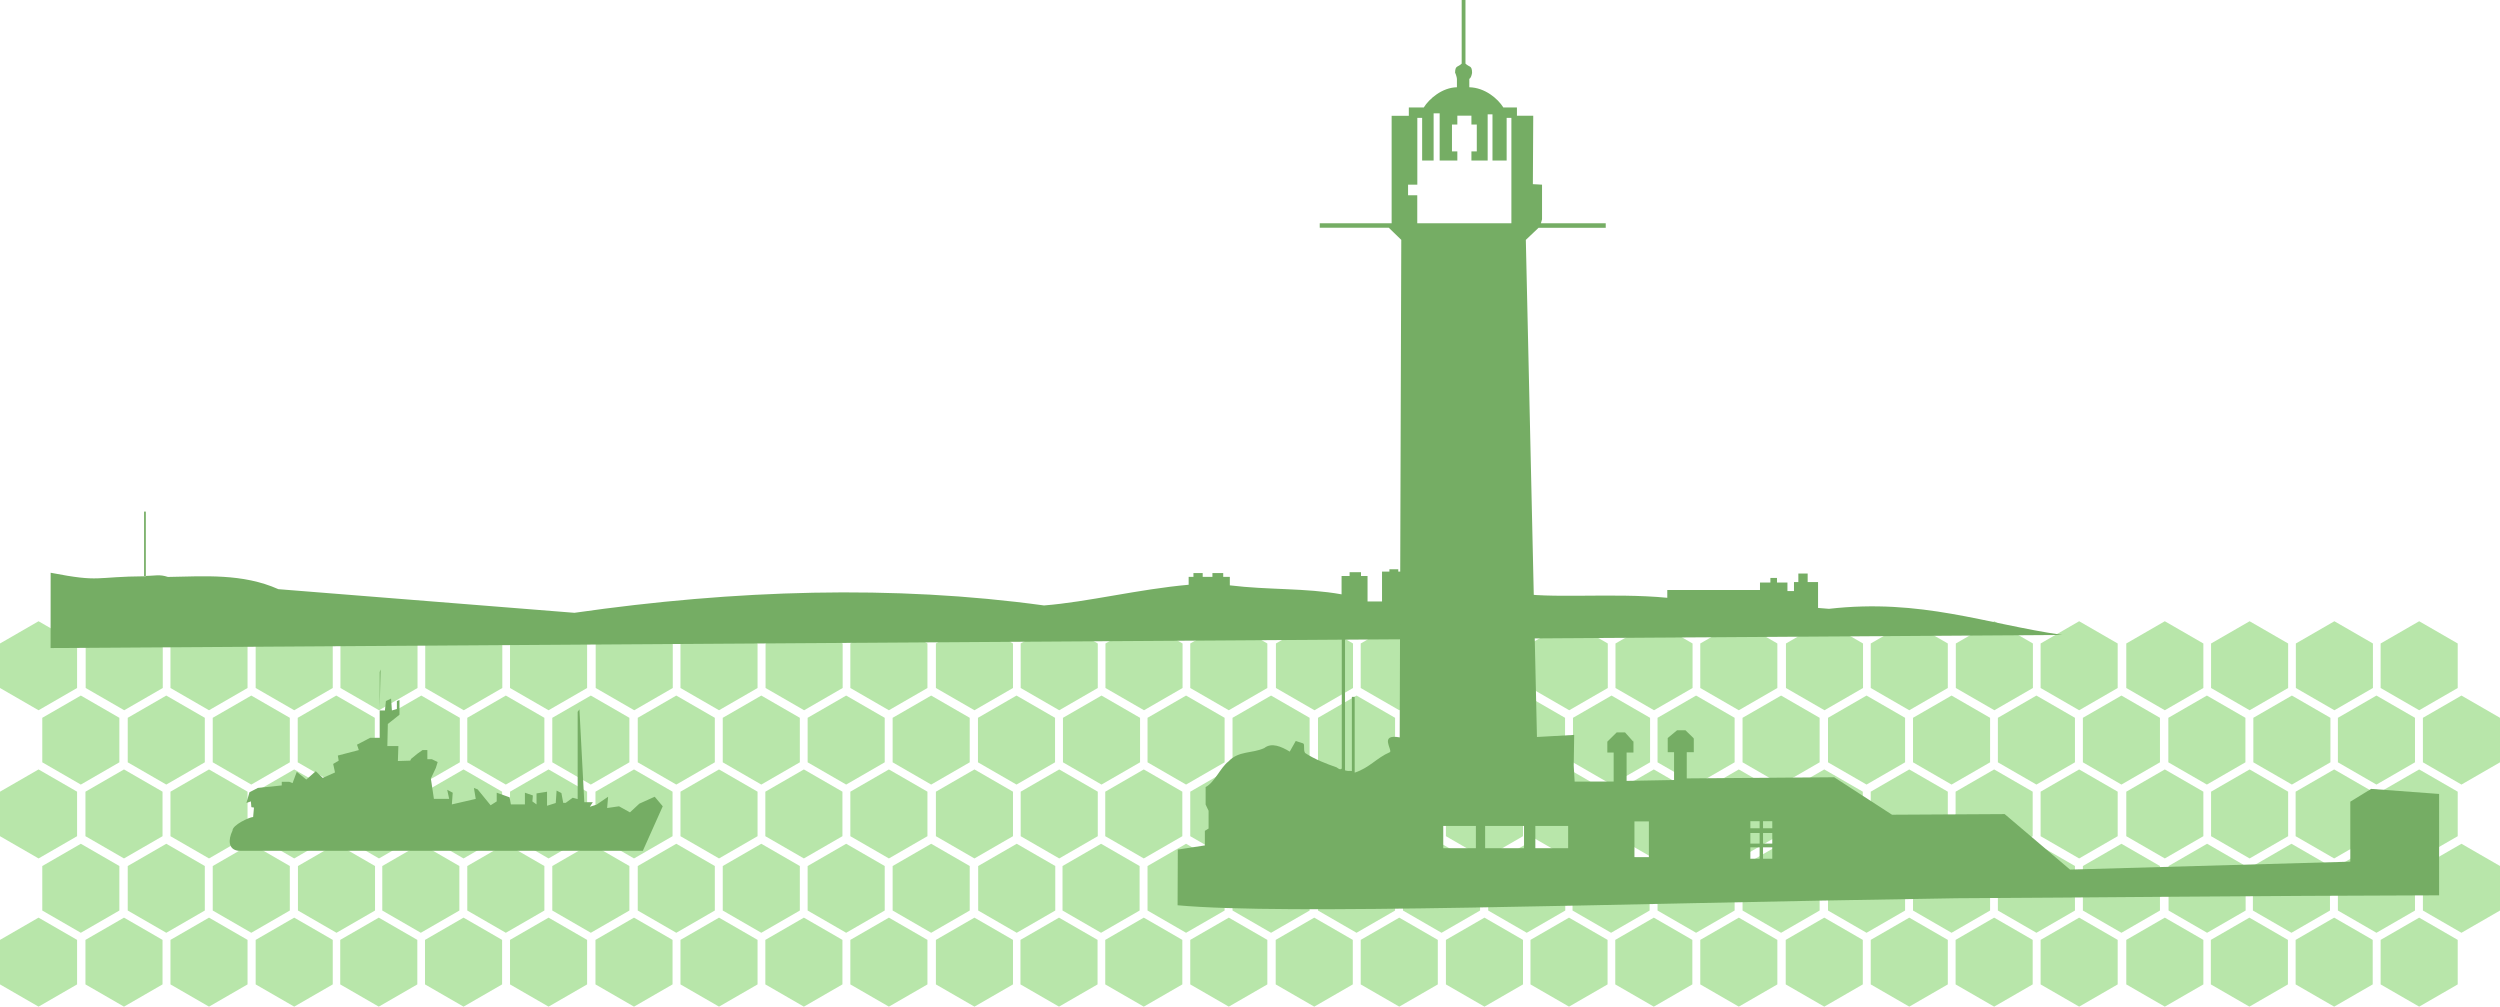
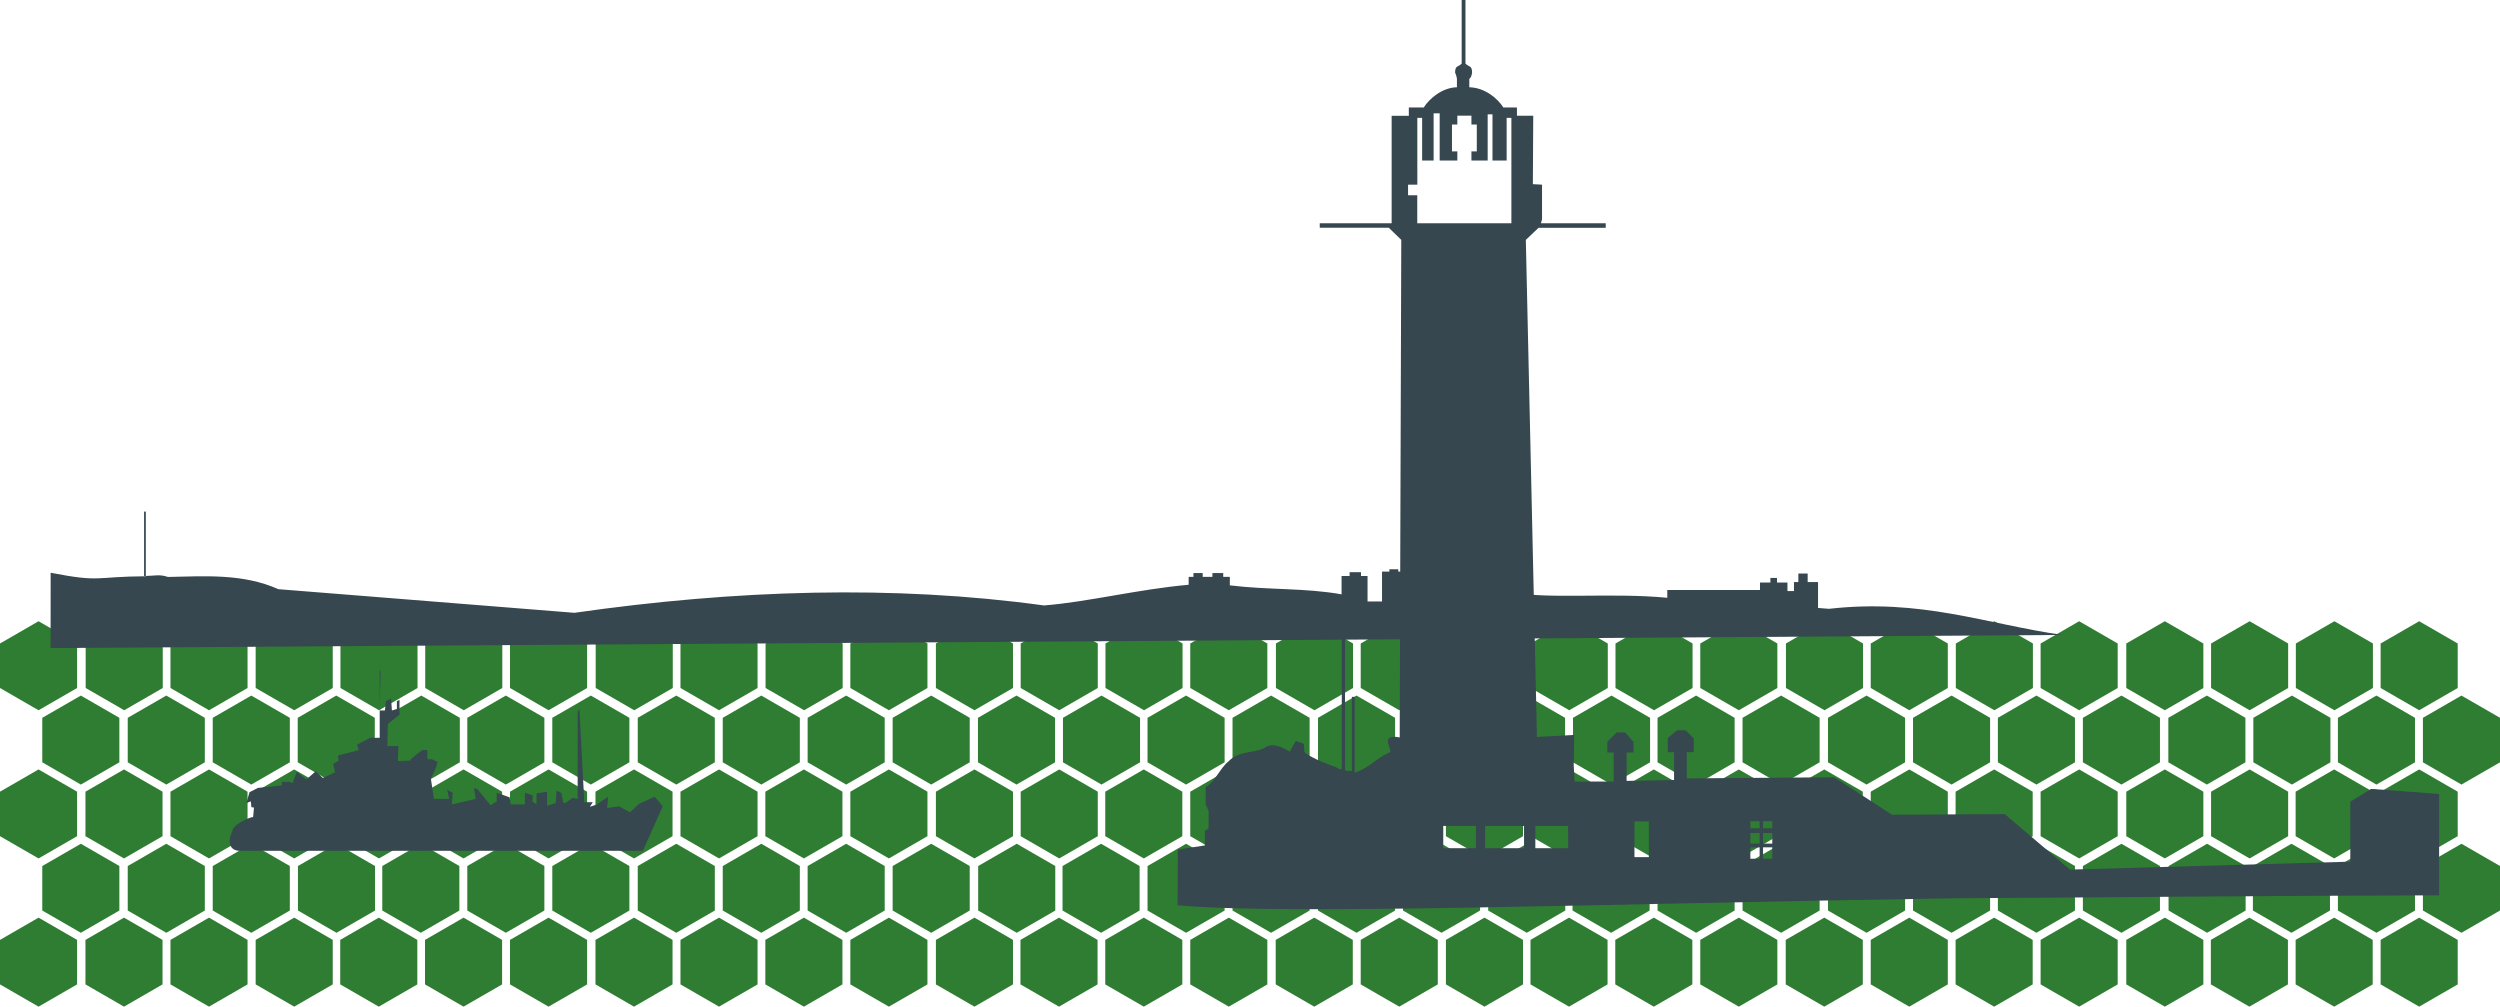
<svg xmlns="http://www.w3.org/2000/svg" viewBox="0 0 2009.86 809.29">
  <defs>
    <style>
      .cls-1 {
-         fill: #b8e6aa;
+         fill: #2f7d32;
      }

      .cls-2 {
-         fill: #75ad64;
+         fill: #36474f;
        fill-rule: evenodd;
      }
    </style>
  </defs>
  <g id="Слой_2" data-name="Слой 2">
    <g id="Слой_1-2" data-name="Слой 1">
      <polygon class="cls-1" points="61.97 553.11 61.97 517.33 30.99 499.44 0 517.33 0 553.11 30.99 571 61.97 553.11" />
      <polygon class="cls-1" points="95.96 612.86 95.96 577.08 64.98 559.19 33.99 577.08 33.99 612.86 64.98 630.75 95.96 612.86" />
      <polygon class="cls-1" points="61.97 672.25 61.97 636.47 30.99 618.58 0 636.47 0 672.25 30.99 690.14 61.97 672.25" />
      <polygon class="cls-1" points="61.97 791.4 61.97 755.62 30.99 737.73 0 755.62 0 791.4 30.99 809.29 61.97 791.4" />
      <polygon class="cls-1" points="95.96 732.01 95.96 696.23 64.98 678.34 33.99 696.23 33.99 732.01 64.98 749.9 95.96 732.01" />
      <polygon class="cls-1" points="130.85 553.11 130.85 517.33 99.86 499.44 68.88 517.33 68.88 553.11 99.86 571 130.85 553.11" />
      <polygon class="cls-1" points="199.01 553.11 199.01 517.33 168.03 499.44 137.04 517.33 137.04 553.11 168.03 571 199.01 553.11" />
      <polygon class="cls-1" points="233 612.86 233 577.08 202.02 559.19 171.03 577.08 171.03 612.86 202.02 630.75 233 612.86" />
      <polygon class="cls-1" points="164.66 612.86 164.66 577.08 133.68 559.19 102.69 577.08 102.69 612.86 133.68 630.75 164.66 612.86" />
      <polygon class="cls-1" points="130.67 672.25 130.67 636.47 99.68 618.58 68.7 636.47 68.7 672.25 99.68 690.14 130.67 672.25" />
      <polygon class="cls-1" points="199.01 672.25 199.01 636.47 168.03 618.58 137.04 636.47 137.04 672.25 168.03 690.14 199.01 672.25" />
      <polygon class="cls-1" points="199.01 791.4 199.01 755.62 168.03 737.73 137.04 755.62 137.04 791.4 168.03 809.29 199.01 791.4" />
      <polygon class="cls-1" points="164.66 732.01 164.66 696.23 133.68 678.34 102.69 696.23 102.69 732.01 133.68 749.9 164.66 732.01" />
      <polygon class="cls-1" points="233 732.01 233 696.23 202.02 678.34 171.03 696.23 171.03 732.01 202.02 749.9 233 732.01" />
      <polygon class="cls-1" points="130.67 791.4 130.67 755.62 99.68 737.73 68.7 755.62 68.7 791.4 99.68 809.29 130.67 791.4" />
      <polygon class="cls-1" points="335.67 553.11 335.67 517.33 304.69 499.44 273.7 517.33 273.7 553.11 304.69 571 335.67 553.11" />
      <polygon class="cls-1" points="267.51 553.11 267.51 517.33 236.53 499.44 205.54 517.33 205.54 553.11 236.53 571 267.51 553.11" />
      <polygon class="cls-1" points="403.83 553.11 403.83 517.33 372.85 499.44 341.86 517.33 341.86 553.11 372.85 571 403.83 553.11" />
      <polygon class="cls-1" points="369.67 612.86 369.67 577.08 338.68 559.19 307.69 577.08 307.69 612.86 338.68 630.75 369.67 612.86" />
      <polygon class="cls-1" points="301.32 612.86 301.32 577.08 270.34 559.19 239.35 577.08 239.35 612.86 270.34 630.75 301.32 612.86" />
      <polygon class="cls-1" points="472 553.11 472 517.33 441.01 499.44 410.02 517.33 410.02 553.11 441.01 571 472 553.11" />
      <polygon class="cls-1" points="505.99 612.86 505.99 577.08 475 559.19 444.01 577.08 444.01 612.86 475 630.75 505.99 612.86" />
      <polygon class="cls-1" points="437.65 612.86 437.65 577.08 406.66 559.19 375.67 577.08 375.67 612.86 406.66 630.75 437.65 612.86" />
      <polygon class="cls-1" points="335.67 672.25 335.67 636.47 304.69 618.58 273.7 636.47 273.7 672.25 304.69 690.14 335.67 672.25" />
      <polygon class="cls-1" points="403.66 672.25 403.66 636.47 372.67 618.58 341.68 636.47 341.68 672.25 372.67 690.14 403.66 672.25" />
      <polygon class="cls-1" points="472 672.25 472 636.47 441.01 618.58 410.02 636.47 410.02 672.25 441.01 690.14 472 672.25" />
      <polygon class="cls-1" points="472 791.4 472 755.62 441.01 737.73 410.02 755.62 410.02 791.4 441.01 809.29 472 791.4" />
      <polygon class="cls-1" points="437.65 732.01 437.65 696.23 406.66 678.34 375.67 696.23 375.67 732.01 406.66 749.9 437.65 732.01" />
      <polygon class="cls-1" points="505.99 732.01 505.99 696.23 475 678.34 444.01 696.23 444.01 732.01 475 749.9 505.99 732.01" />
      <polygon class="cls-1" points="369.31 732.01 369.31 696.23 338.32 678.34 307.33 696.23 307.33 732.01 338.32 749.9 369.31 732.01" />
      <polygon class="cls-1" points="403.66 791.4 403.66 755.62 372.67 737.73 341.68 755.62 341.68 791.4 372.67 809.29 403.66 791.4" />
      <polygon class="cls-1" points="267.51 672.25 267.51 636.47 236.53 618.58 205.54 636.47 205.54 672.25 236.53 690.14 267.51 672.25" />
      <polygon class="cls-1" points="301.5 732.01 301.5 696.23 270.52 678.34 239.53 696.23 239.53 732.01 270.52 749.9 301.5 732.01" />
      <polygon class="cls-1" points="267.51 791.4 267.51 755.62 236.53 737.73 205.54 755.62 205.54 791.4 236.53 809.29 267.51 791.4" />
      <polygon class="cls-1" points="335.5 791.4 335.5 755.62 304.51 737.73 273.52 755.62 273.52 791.4 304.51 809.29 335.5 791.4" />
      <polygon class="cls-1" points="540.87 553.11 540.87 517.33 509.89 499.44 478.9 517.33 478.9 553.11 509.89 571 540.87 553.11" />
      <polygon class="cls-1" points="609.03 553.11 609.03 517.33 578.05 499.44 547.06 517.33 547.06 553.11 578.05 571 609.03 553.11" />
      <polygon class="cls-1" points="643.02 612.86 643.02 577.08 612.04 559.19 581.05 577.08 581.05 612.86 612.04 630.75 643.02 612.86" />
      <polygon class="cls-1" points="574.68 612.86 574.68 577.08 543.7 559.19 512.71 577.08 512.71 612.86 543.7 630.75 574.68 612.86" />
      <polygon class="cls-1" points="540.69 672.25 540.69 636.47 509.71 618.58 478.72 636.47 478.72 672.25 509.71 690.14 540.69 672.25" />
      <polygon class="cls-1" points="609.03 672.25 609.03 636.47 578.05 618.58 547.06 636.47 547.06 672.25 578.05 690.14 609.03 672.25" />
      <polygon class="cls-1" points="609.03 791.4 609.03 755.62 578.05 737.73 547.06 755.62 547.06 791.4 578.05 809.29 609.03 791.4" />
      <polygon class="cls-1" points="574.68 732.01 574.68 696.23 543.7 678.34 512.71 696.23 512.71 732.01 543.7 749.9 574.68 732.01" />
      <polygon class="cls-1" points="643.02 732.01 643.02 696.23 612.04 678.34 581.05 696.23 581.05 732.01 612.04 749.9 643.02 732.01" />
      <polygon class="cls-1" points="540.69 791.4 540.69 755.62 509.71 737.73 478.72 755.62 478.72 791.4 509.71 809.29 540.69 791.4" />
      <polygon class="cls-1" points="677.45 553.11 677.45 517.33 646.46 499.44 615.47 517.33 615.47 553.11 646.46 571 677.45 553.11" />
      <polygon class="cls-1" points="745.61 553.11 745.61 517.33 714.62 499.44 683.63 517.33 683.63 553.11 714.62 571 745.61 553.11" />
      <polygon class="cls-1" points="779.6 612.86 779.6 577.08 748.61 559.19 717.63 577.08 717.63 612.86 748.61 630.75 779.6 612.86" />
      <polygon class="cls-1" points="711.26 612.86 711.26 577.08 680.27 559.19 649.29 577.08 649.29 612.86 680.27 630.75 711.26 612.86" />
      <polygon class="cls-1" points="677.27 672.25 677.27 636.47 646.28 618.58 615.29 636.47 615.29 672.25 646.28 690.14 677.27 672.25" />
      <polygon class="cls-1" points="745.61 672.25 745.61 636.47 714.62 618.58 683.63 636.47 683.63 672.25 714.62 690.14 745.61 672.25" />
      <polygon class="cls-1" points="745.61 791.4 745.61 755.62 714.62 737.73 683.63 755.62 683.63 791.4 714.62 809.29 745.61 791.4" />
      <polygon class="cls-1" points="711.26 732.01 711.26 696.23 680.27 678.34 649.29 696.23 649.29 732.01 680.27 749.9 711.26 732.01" />
      <polygon class="cls-1" points="779.6 732.01 779.6 696.23 748.61 678.34 717.63 696.23 717.63 732.01 748.61 749.9 779.6 732.01" />
      <polygon class="cls-1" points="677.27 791.4 677.27 755.62 646.28 737.73 615.29 755.62 615.29 791.4 646.28 809.29 677.27 791.4" />
      <polygon class="cls-1" points="882.55 553.11 882.55 517.33 851.56 499.44 820.57 517.33 820.57 553.11 851.56 571 882.55 553.11" />
      <polygon class="cls-1" points="814.38 553.11 814.38 517.33 783.4 499.44 752.41 517.33 752.41 553.11 783.4 571 814.38 553.11" />
      <polygon class="cls-1" points="950.71 553.11 950.71 517.33 919.72 499.44 888.73 517.33 888.73 553.11 919.72 571 950.71 553.11" />
      <polygon class="cls-1" points="916.54 612.86 916.54 577.08 885.55 559.19 854.56 577.08 854.56 612.86 885.55 630.75 916.54 612.86" />
      <polygon class="cls-1" points="848.2 612.86 848.2 577.08 817.21 559.19 786.22 577.08 786.22 612.86 817.21 630.75 848.2 612.86" />
      <polygon class="cls-1" points="1018.87 553.11 1018.87 517.33 987.88 499.44 956.9 517.33 956.9 553.11 987.88 571 1018.87 553.11" />
      <polygon class="cls-1" points="1052.86 612.86 1052.86 577.08 1021.87 559.19 990.89 577.08 990.89 612.86 1021.87 630.75 1052.86 612.86" />
      <polygon class="cls-1" points="984.52 612.86 984.52 577.08 953.53 559.19 922.55 577.08 922.55 612.86 953.53 630.75 984.52 612.86" />
      <polygon class="cls-1" points="882.55 672.25 882.55 636.47 851.56 618.58 820.57 636.47 820.57 672.25 851.56 690.14 882.55 672.25" />
      <polygon class="cls-1" points="950.53 672.25 950.53 636.47 919.54 618.58 888.56 636.47 888.56 672.25 919.54 690.14 950.53 672.25" />
      <polygon class="cls-1" points="1018.87 672.25 1018.87 636.47 987.88 618.58 956.9 636.47 956.9 672.25 987.88 690.14 1018.87 672.25" />
      <polygon class="cls-1" points="1018.87 791.4 1018.87 755.62 987.88 737.73 956.9 755.62 956.9 791.4 987.88 809.29 1018.87 791.4" />
      <polygon class="cls-1" points="984.52 732.01 984.52 696.23 953.53 678.34 922.55 696.23 922.55 732.01 953.53 749.9 984.52 732.01" />
      <polygon class="cls-1" points="1052.86 732.01 1052.86 696.23 1021.87 678.34 990.89 696.23 990.89 732.01 1021.87 749.9 1052.86 732.01" />
      <polygon class="cls-1" points="916.18 732.01 916.18 696.23 885.19 678.34 854.21 696.23 854.21 732.01 885.19 749.9 916.18 732.01" />
      <polygon class="cls-1" points="950.53 791.4 950.53 755.62 919.54 737.73 888.56 755.62 888.56 791.4 919.54 809.29 950.53 791.4" />
      <polygon class="cls-1" points="814.38 672.25 814.38 636.47 783.4 618.58 752.41 636.47 752.41 672.25 783.4 690.14 814.38 672.25" />
      <polygon class="cls-1" points="848.38 732.01 848.38 696.23 817.39 678.34 786.4 696.23 786.4 732.01 817.39 749.9 848.38 732.01" />
      <polygon class="cls-1" points="814.38 791.4 814.38 755.62 783.4 737.73 752.41 755.62 752.41 791.4 783.4 809.29 814.38 791.4" />
      <polygon class="cls-1" points="882.37 791.4 882.37 755.62 851.38 737.73 820.39 755.62 820.39 791.4 851.38 809.29 882.37 791.4" />
      <polygon class="cls-1" points="1087.75 553.11 1087.75 517.33 1056.76 499.44 1025.77 517.33 1025.77 553.11 1056.76 571 1087.75 553.11" />
      <polygon class="cls-1" points="1155.91 553.11 1155.91 517.33 1124.92 499.44 1093.93 517.33 1093.93 553.11 1124.92 571 1155.91 553.11" />
      <polygon class="cls-1" points="1189.9 612.86 1189.9 577.08 1158.91 559.19 1127.92 577.08 1127.92 612.86 1158.91 630.75 1189.9 612.86" />
      <polygon class="cls-1" points="1121.56 612.86 1121.56 577.08 1090.57 559.19 1059.59 577.08 1059.59 612.86 1090.57 630.75 1121.56 612.86" />
      <polygon class="cls-1" points="1087.57 672.25 1087.57 636.47 1056.58 618.58 1025.59 636.47 1025.59 672.25 1056.58 690.14 1087.57 672.25" />
      <polygon class="cls-1" points="1155.91 672.25 1155.91 636.47 1124.92 618.58 1093.93 636.47 1093.93 672.25 1124.92 690.14 1155.91 672.25" />
      <polygon class="cls-1" points="1155.91 791.4 1155.91 755.62 1124.92 737.73 1093.93 755.62 1093.93 791.4 1124.92 809.29 1155.91 791.4" />
      <polygon class="cls-1" points="1121.56 732.01 1121.56 696.23 1090.57 678.34 1059.59 696.23 1059.59 732.01 1090.57 749.9 1121.56 732.01" />
      <polygon class="cls-1" points="1189.9 732.01 1189.9 696.23 1158.91 678.34 1127.92 696.23 1127.92 732.01 1158.91 749.9 1189.9 732.01" />
      <polygon class="cls-1" points="1087.57 791.4 1087.57 755.62 1056.58 737.73 1025.59 755.62 1025.59 791.4 1056.58 809.29 1087.57 791.4" />
      <polygon class="cls-1" points="1292.57 553.11 1292.57 517.33 1261.58 499.44 1230.6 517.33 1230.6 553.11 1261.58 571 1292.57 553.11" />
      <polygon class="cls-1" points="1224.41 553.11 1224.41 517.33 1193.42 499.44 1162.43 517.33 1162.43 553.11 1193.42 571 1224.41 553.11" />
      <polygon class="cls-1" points="1360.73 553.11 1360.73 517.33 1329.74 499.44 1298.76 517.33 1298.76 553.11 1329.74 571 1360.73 553.11" />
      <polygon class="cls-1" points="1326.56 612.86 1326.56 577.08 1295.57 559.19 1264.59 577.08 1264.59 612.86 1295.57 630.75 1326.56 612.86" />
      <polygon class="cls-1" points="1258.22 612.86 1258.22 577.08 1227.23 559.19 1196.25 577.08 1196.25 612.86 1227.23 630.75 1258.22 612.86" />
      <polygon class="cls-1" points="1428.89 553.11 1428.89 517.33 1397.9 499.44 1366.92 517.33 1366.92 553.11 1397.9 571 1428.89 553.11" />
      <polygon class="cls-1" points="1462.88 612.86 1462.88 577.08 1431.9 559.19 1400.91 577.08 1400.91 612.86 1431.9 630.75 1462.88 612.86" />
      <polygon class="cls-1" points="1394.54 612.86 1394.54 577.08 1363.56 559.19 1332.57 577.08 1332.57 612.86 1363.56 630.75 1394.54 612.86" />
      <polygon class="cls-1" points="1292.57 672.25 1292.57 636.47 1261.58 618.58 1230.6 636.47 1230.6 672.25 1261.58 690.14 1292.57 672.25" />
      <polygon class="cls-1" points="1360.55 672.25 1360.55 636.47 1329.57 618.58 1298.58 636.47 1298.58 672.25 1329.57 690.14 1360.55 672.25" />
      <polygon class="cls-1" points="1428.89 672.25 1428.89 636.47 1397.9 618.58 1366.92 636.47 1366.92 672.25 1397.9 690.14 1428.89 672.25" />
      <polygon class="cls-1" points="1428.89 791.4 1428.89 755.62 1397.9 737.73 1366.92 755.62 1366.92 791.4 1397.9 809.29 1428.89 791.4" />
      <polygon class="cls-1" points="1394.54 732.01 1394.54 696.23 1363.56 678.34 1332.57 696.23 1332.57 732.01 1363.56 749.9 1394.54 732.01" />
      <polygon class="cls-1" points="1462.88 732.01 1462.88 696.23 1431.9 678.34 1400.91 696.23 1400.91 732.01 1431.9 749.9 1462.88 732.01" />
      <polygon class="cls-1" points="1326.2 732.01 1326.2 696.23 1295.22 678.34 1264.23 696.23 1264.23 732.01 1295.22 749.9 1326.2 732.01" />
      <polygon class="cls-1" points="1360.55 791.4 1360.55 755.62 1329.57 737.73 1298.58 755.62 1298.58 791.4 1329.57 809.29 1360.55 791.4" />
      <polygon class="cls-1" points="1224.41 672.25 1224.41 636.47 1193.42 618.58 1162.43 636.47 1162.43 672.25 1193.42 690.14 1224.41 672.25" />
      <polygon class="cls-1" points="1258.4 732.01 1258.4 696.23 1227.41 678.34 1196.43 696.23 1196.43 732.01 1227.41 749.9 1258.4 732.01" />
      <polygon class="cls-1" points="1224.41 791.4 1224.41 755.62 1193.42 737.73 1162.43 755.62 1162.43 791.4 1193.42 809.29 1224.41 791.4" />
      <polygon class="cls-1" points="1292.39 791.4 1292.39 755.62 1261.4 737.73 1230.42 755.62 1230.42 791.4 1261.4 809.29 1292.39 791.4" />
      <polygon class="cls-1" points="1497.77 553.11 1497.77 517.33 1466.78 499.44 1435.8 517.33 1435.8 553.11 1466.78 571 1497.77 553.11" />
      <polygon class="cls-1" points="1565.93 553.11 1565.93 517.33 1534.94 499.44 1503.96 517.33 1503.96 553.11 1534.94 571 1565.93 553.11" />
      <polygon class="cls-1" points="1599.92 612.86 1599.92 577.08 1568.93 559.19 1537.95 577.08 1537.95 612.86 1568.93 630.75 1599.92 612.86" />
      <polygon class="cls-1" points="1531.58 612.86 1531.58 577.08 1500.59 559.19 1469.61 577.08 1469.61 612.86 1500.59 630.75 1531.58 612.86" />
      <polygon class="cls-1" points="1497.59 672.25 1497.59 636.47 1466.6 618.58 1435.62 636.47 1435.62 672.25 1466.6 690.14 1497.59 672.25" />
      <polygon class="cls-1" points="1565.93 672.25 1565.93 636.47 1534.94 618.58 1503.96 636.47 1503.96 672.25 1534.94 690.14 1565.93 672.25" />
      <polygon class="cls-1" points="1565.93 791.4 1565.93 755.62 1534.94 737.73 1503.96 755.62 1503.96 791.4 1534.94 809.29 1565.93 791.4" />
      <polygon class="cls-1" points="1531.58 732.01 1531.58 696.23 1500.59 678.34 1469.61 696.23 1469.61 732.01 1500.59 749.9 1531.58 732.01" />
      <polygon class="cls-1" points="1599.92 732.01 1599.92 696.23 1568.93 678.34 1537.95 696.23 1537.95 732.01 1568.93 749.9 1599.92 732.01" />
      <polygon class="cls-1" points="1497.59 791.4 1497.59 755.62 1466.6 737.73 1435.62 755.62 1435.62 791.4 1466.6 809.29 1497.59 791.4" />
      <polygon class="cls-1" points="1634.34 553.11 1634.34 517.33 1603.36 499.44 1572.37 517.33 1572.37 553.11 1603.36 571 1634.34 553.11" />
      <polygon class="cls-1" points="1702.5 553.11 1702.5 517.33 1671.52 499.44 1640.53 517.33 1640.53 553.11 1671.52 571 1702.5 553.11" />
      <polygon class="cls-1" points="1736.49 612.86 1736.49 577.08 1705.51 559.19 1674.52 577.08 1674.52 612.86 1705.51 630.75 1736.49 612.86" />
      <polygon class="cls-1" points="1668.15 612.86 1668.15 577.08 1637.17 559.19 1606.18 577.08 1606.18 612.86 1637.17 630.75 1668.15 612.86" />
      <polygon class="cls-1" points="1634.16 672.25 1634.16 636.47 1603.18 618.58 1572.19 636.47 1572.19 672.25 1603.18 690.14 1634.16 672.25" />
      <polygon class="cls-1" points="1702.5 672.25 1702.5 636.47 1671.52 618.58 1640.53 636.47 1640.53 672.25 1671.52 690.14 1702.5 672.25" />
      <polygon class="cls-1" points="1702.5 791.4 1702.5 755.62 1671.52 737.73 1640.53 755.62 1640.53 791.4 1671.52 809.29 1702.5 791.4" />
      <polygon class="cls-1" points="1668.15 732.01 1668.15 696.23 1637.17 678.34 1606.18 696.23 1606.18 732.01 1637.17 749.9 1668.15 732.01" />
      <polygon class="cls-1" points="1736.49 732.01 1736.49 696.23 1705.51 678.34 1674.52 696.23 1674.52 732.01 1705.51 749.9 1736.49 732.01" />
      <polygon class="cls-1" points="1634.16 791.4 1634.16 755.62 1603.18 737.73 1572.19 755.62 1572.19 791.4 1603.18 809.29 1634.16 791.4" />
      <polygon class="cls-1" points="1839.54 553.11 1839.54 517.33 1808.56 499.44 1777.57 517.33 1777.57 553.11 1808.56 571 1839.54 553.11" />
      <polygon class="cls-1" points="1771.38 553.11 1771.38 517.33 1740.39 499.44 1709.41 517.33 1709.41 553.11 1740.39 571 1771.38 553.11" />
      <polygon class="cls-1" points="1907.7 553.11 1907.7 517.33 1876.72 499.44 1845.73 517.33 1845.73 553.11 1876.72 571 1907.7 553.11" />
      <polygon class="cls-1" points="1873.53 612.86 1873.53 577.08 1842.55 559.19 1811.56 577.08 1811.56 612.86 1842.55 630.75 1873.53 612.86" />
      <polygon class="cls-1" points="1805.19 612.86 1805.19 577.08 1774.21 559.19 1743.22 577.08 1743.22 612.86 1774.21 630.75 1805.19 612.86" />
      <polygon class="cls-1" points="1975.86 553.11 1975.86 517.33 1944.88 499.44 1913.89 517.33 1913.89 553.11 1944.88 571 1975.86 553.11" />
      <polygon class="cls-1" points="2009.86 612.86 2009.86 577.08 1978.87 559.19 1947.88 577.08 1947.88 612.86 1978.87 630.75 2009.86 612.86" />
      <polygon class="cls-1" points="1941.52 612.86 1941.52 577.08 1910.53 559.19 1879.54 577.08 1879.54 612.86 1910.53 630.75 1941.52 612.86" />
      <polygon class="cls-1" points="1839.54 672.25 1839.54 636.47 1808.56 618.58 1777.57 636.47 1777.57 672.25 1808.56 690.14 1839.54 672.25" />
      <polygon class="cls-1" points="1907.52 672.25 1907.52 636.47 1876.54 618.58 1845.55 636.47 1845.55 672.25 1876.54 690.14 1907.52 672.25" />
      <polygon class="cls-1" points="1975.86 672.25 1975.86 636.47 1944.88 618.58 1913.89 636.47 1913.89 672.25 1944.88 690.14 1975.86 672.25" />
      <polygon class="cls-1" points="1975.86 791.4 1975.86 755.62 1944.88 737.73 1913.89 755.62 1913.89 791.4 1944.88 809.29 1975.86 791.4" />
      <polygon class="cls-1" points="1941.52 732.01 1941.52 696.23 1910.53 678.34 1879.54 696.23 1879.54 732.01 1910.53 749.9 1941.52 732.01" />
      <polygon class="cls-1" points="2009.86 732.01 2009.86 696.23 1978.87 678.34 1947.88 696.23 1947.88 732.01 1978.87 749.9 2009.86 732.01" />
      <polygon class="cls-1" points="1873.17 732.01 1873.17 696.23 1842.19 678.34 1811.2 696.23 1811.2 732.01 1842.19 749.9 1873.17 732.01" />
      <polygon class="cls-1" points="1907.52 791.4 1907.52 755.62 1876.54 737.73 1845.55 755.62 1845.55 791.4 1876.54 809.29 1907.52 791.4" />
      <polygon class="cls-1" points="1771.38 672.25 1771.38 636.47 1740.39 618.58 1709.41 636.47 1709.41 672.25 1740.39 690.14 1771.38 672.25" />
      <polygon class="cls-1" points="1805.37 732.01 1805.37 696.23 1774.38 678.34 1743.4 696.23 1743.4 732.01 1774.38 749.9 1805.37 732.01" />
      <polygon class="cls-1" points="1771.38 791.4 1771.38 755.62 1740.39 737.73 1709.41 755.62 1709.41 791.4 1740.39 809.29 1771.38 791.4" />
      <polygon class="cls-1" points="1839.36 791.4 1839.36 755.62 1808.38 737.73 1777.39 755.62 1777.39 791.4 1808.38 809.29 1839.36 791.4" />
      <g>
        <path class="cls-2" d="M191.81,684h325l16-35.79-6.47-7.68L514,646.09l-7.55,7-8.8-4.87-9.55,1.38.79-9.06-9.32,6.36-5.33,1.67,2.37-3.67h-6.87l-3.91-74.62-1.42,2v70.12l-4-1.06-5.61,4.11h-2l-1.46-7.88-3.87-2-.68,10-7,2.22,0-1.68V636.5l-8.45,1.36v8.84L428,644.3l.4-4.8L422,637.28v9.42H410.71l-1-5.69-10.38-3.73v7l-4.9,3.11L384,634.63l-3-1.17,1.47,8.81-19.19,4.43.67-9.42-4.42-2.35,1.58,7.34H348.84l-2.45-16.37,4-8.52,1.47-4.75-4.66-2.27h-3.63V603h-3.87l-3.91,2.76-5.29,4.32-.68,1.43-9.94.31.39-12H311.4l.4-17.78,9.36-7.45V562.74l-2.09.84V570l-4,1.17-.67-9.56-4.15,2-.79,7.55H305.2l.8-32.92-.75,2v52.91h-7.66L287,598.68l1.47,4.34-16.86,4.4.67,4.11-4.42,2.62,1.46,6.86-9.87,4.39L253.88,620l-7.62,6.71-7.66-6.21-3.4,9.09-2.68-1.08h-6v2.93l-19.22,2-6.75,3.5-2.45,8.59,3.59-1.25.4,4.63,2.09.33-.67,7.59c-3.21.14-16.62,6.45-16.58,10.9C183.19,675.46,183.59,683.14,191.81,684Z" />
        <path class="cls-2" d="M40.67,521,1658,510.46c-61.68-8.9-113.42-29.43-187.6-21l-8.79-.71V467.94h-8.35v-6.86h-7.49v6.86h-3.51v7.23H1437V468.3h-8.4v-3.7h-5.3v3.7h-8.37v6.05h-74.53v6.24c-43.69-4.25-95.38,1.21-123.11-4.23-18.26-5.91-32.45-1.66-37.17,5.56l-48.5-1.38.4-21h-7.89v-1.86H1117v1.86h-5.93v24h-11.64V463.09h-5.27V460H1085v3.06h-6.45v14.76c-29.16-5.24-58.53-3.39-89.84-7.23v-6.84h-5.31v-3.06h-8.68v3.06H966.9v-3.06h-7.44v3.06h-3.85v6.36c-40.43,3.6-81.09,13.84-116.27,16.64-120.89-16.63-248.08-12.65-377.54,5.91l-238-19c-28.83-12.85-59.7-10.33-88.8-9.83-7-2.32-9.91-.89-19.17-.73V411.28h1.4v52c-42.36.28-35.41,5.12-76.51-2.82Z" />
        <path class="cls-2" d="M1906.2,634.26l-16.69,10.24v48.23l-225.33,6.37-52.54-44.62-90.56.51-46.5-30.12-118.52.92V604.73h5.65v-10.8l-.27-.59-6.44-6.27h-6.7l-7.54,6.27v11.39h5.09v22.36l-38.16.7V605h5.52V594.67l-.13,1.59-6.64-7.46h-6.7l-7.54,7.46V605h5.09v23.29l-31.36.08-.75-12.79.38-24.76-29.94,1.68-8.94-399.64,10.24-9.73h54V179.5H1238.8l.91-3.13V148.46l-7.37-.41.3-55h-13.11V86.42h-10.92c-4.31-7-14.75-16-27.37-16.27V63.44c2-1.24,2.23-5.78,2.23-4.6,0-6.63-2.27-4.6-5.31-7.71V0h-3.05V51.13c-3,3.11-5.31,1.08-5.31,7.71,0-1.18,1.49,3.36,1.49,4.6v6.71c-11.86.23-22.32,9.24-26.67,16.27h-12v6.66h-13.82V179.5H1061v3.59h55.49l10.06,9.73-1.27,400c-17.2-3.21-5.15,10.75-8,11.94-10.49,4.46-16.21,12.51-28.19,16.4V560.25h-2.26v59.59c-2.34-.3-2.69.35-5.51-.51V483.62h-2.61V617.84c-1.41,1.53-3.08-.3-4.19-.94-7.58-2.65-17.53-6.35-25.35-11.59-1.62-2.91.11-6.8-1.55-7.68l-5.91-1.94-4.83,8.57c-6.69-4.08-14.62-7.56-20.44-2.87-9.9,4.56-20.67,2-28.84,10.79-6.54,5-11,16.73-18.34,20.58v14.06l2.38,5v14.27l-3,1.86v11.72l-21.75,3.34-.18,44.78c87.93,8,332.22-1.13,626.14-5.65,102.07-.49,242-2,388.06-2.35v-81.5l-54.76-4.07ZM1132,157h0v-8.52h7.45V94.74h3.87v34.33h9.23V91.12h4.86v37.95h14.21v-7.33h-4.32v-21.6h4.32V93h11.32v7.13h4.32v21.6h-4.32v7.33H1196V91.91h3.87v37.16h11.39V94.74h3.81V179.5H1139.4V157Zm54.52,524.88h-26.22V664h26.22v17.89Zm38.72,0h-31.28V664h31.28v17.89Zm35.46,0h-26.37V664h26.37v17.89Zm64.94,7.23H1314V660.37h11.61v28.72Zm89,1.29h-7.45v-9.2h7.45v9.2Zm0-12.21h-7.45V669.7h7.45v8.47Zm0-12.33h-7.45v-5.67h7.45v5.67Zm10.17,24.54h-7.44v-9.2h7.44v9.2Zm0-12.21h-7.44V669.7h7.44v8.47Zm0-12.33h-7.44v-5.67h7.44Z" />
      </g>
    </g>
  </g>
</svg>
